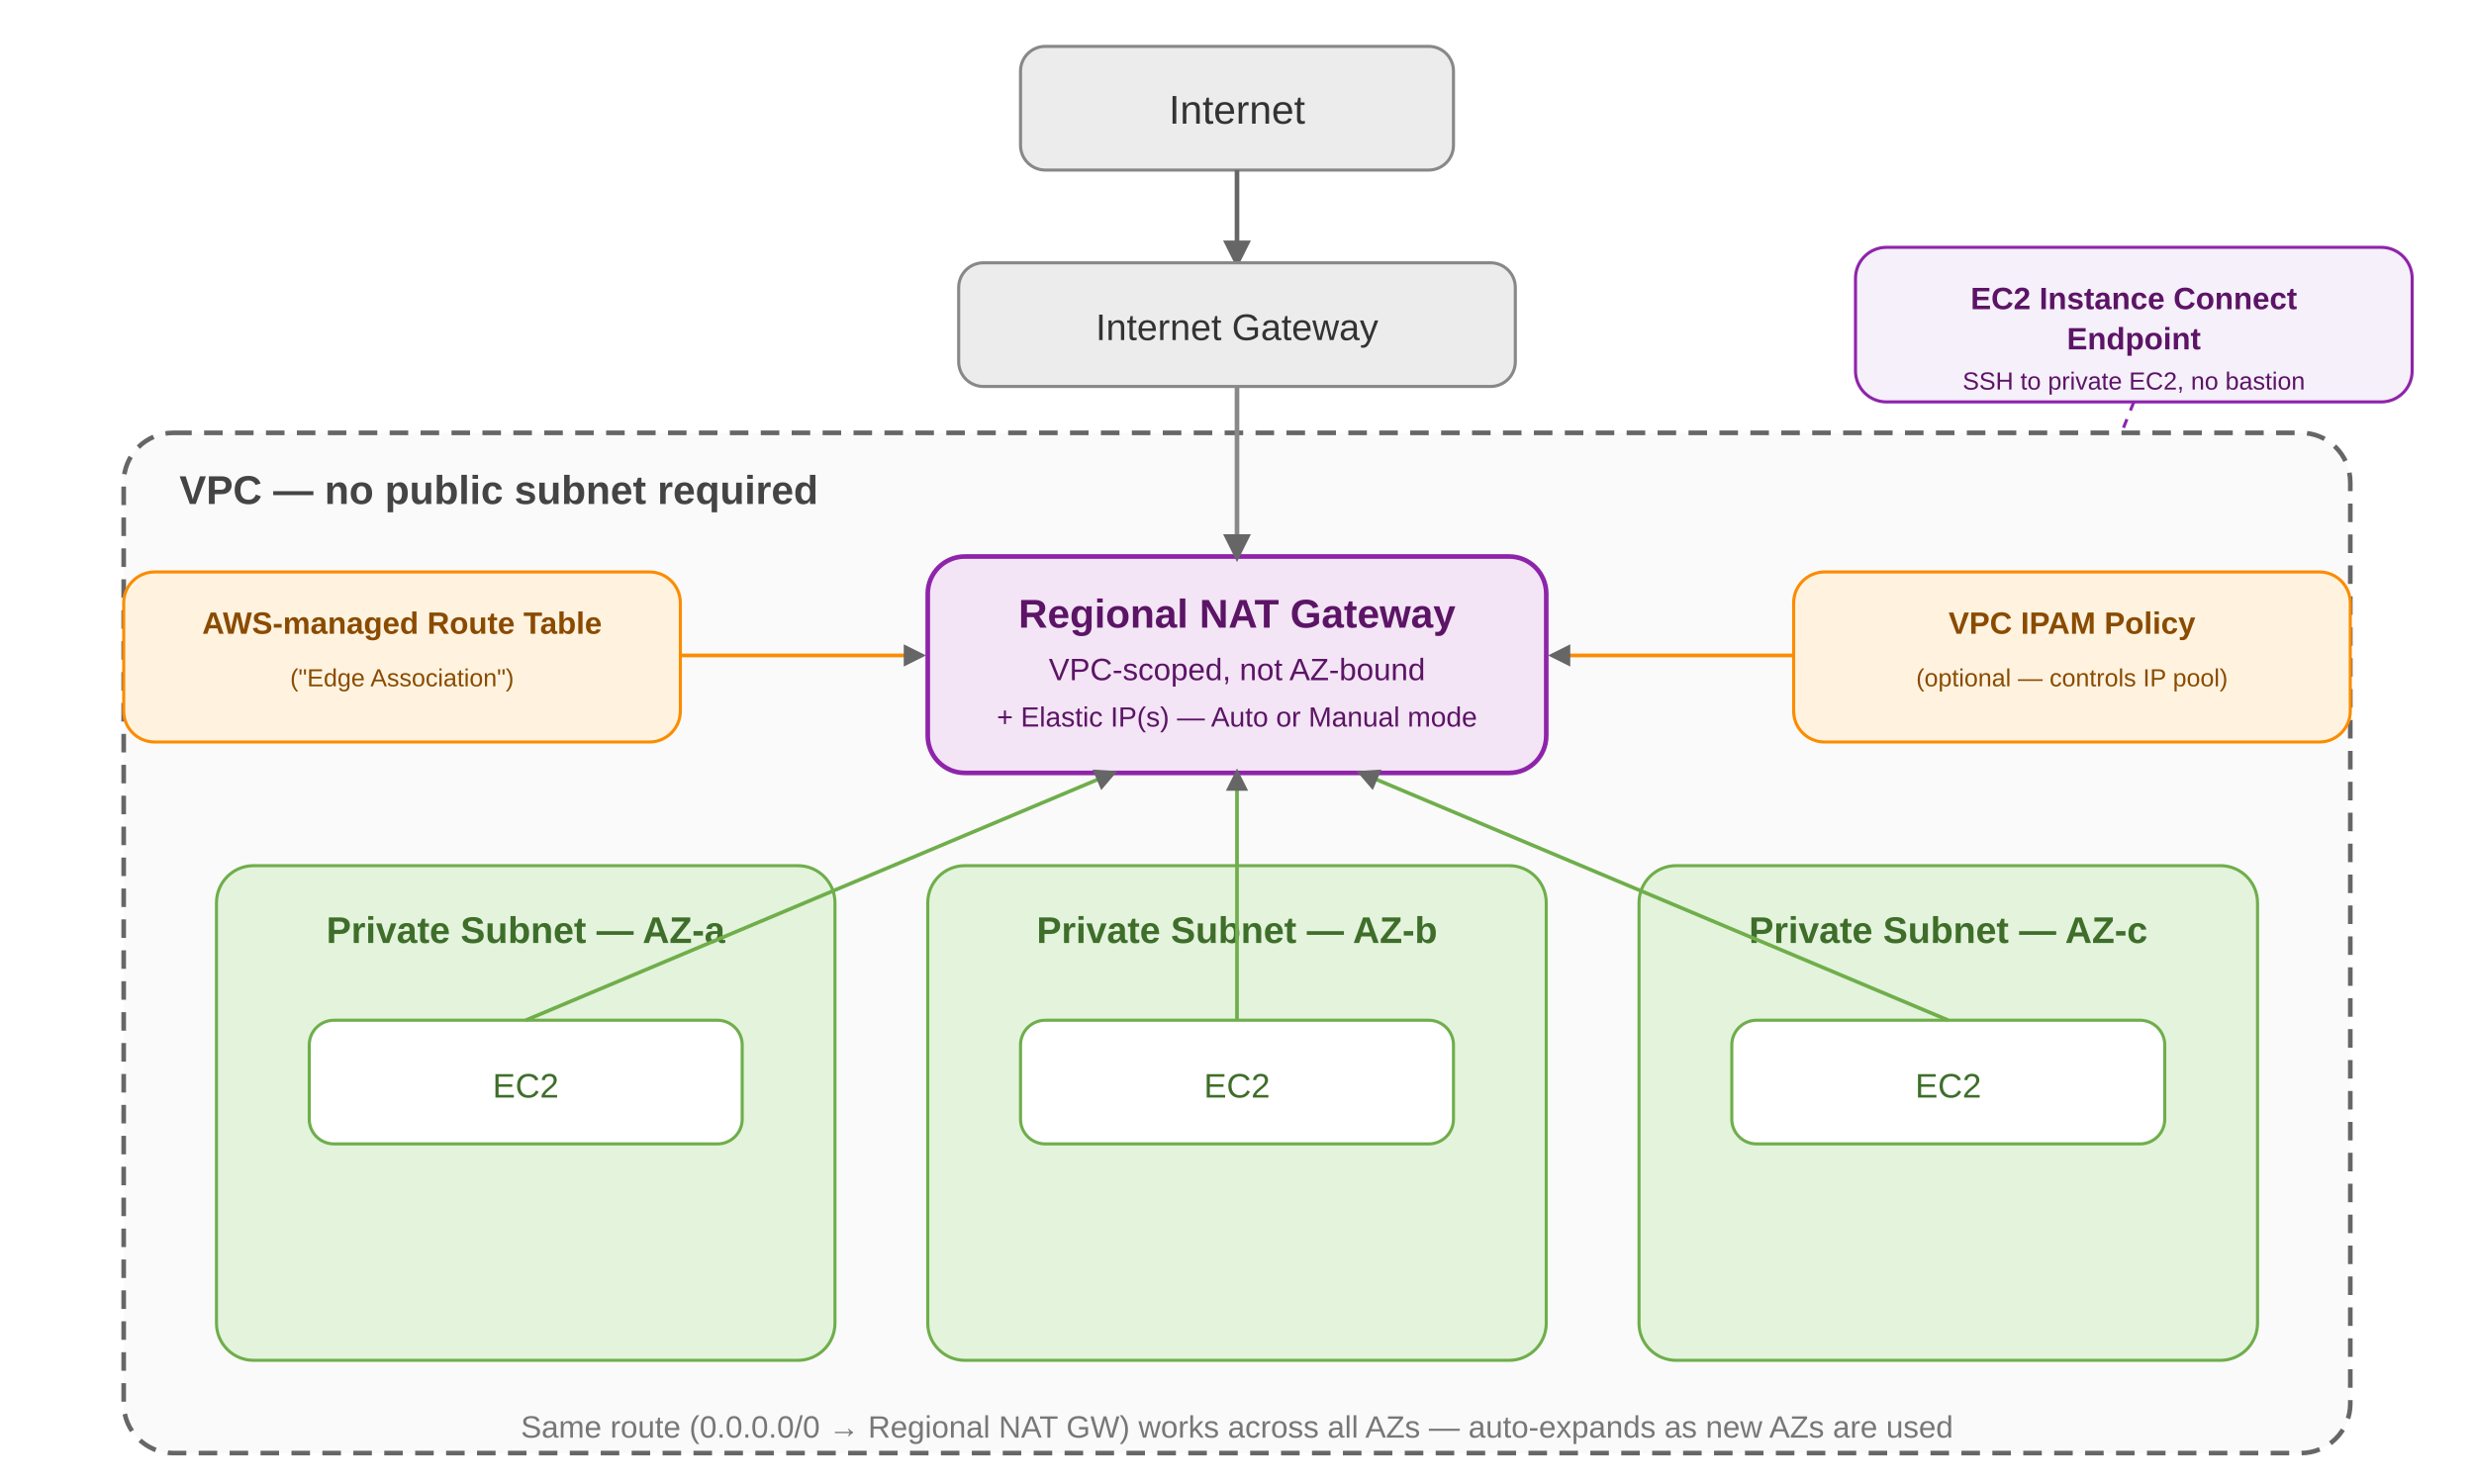
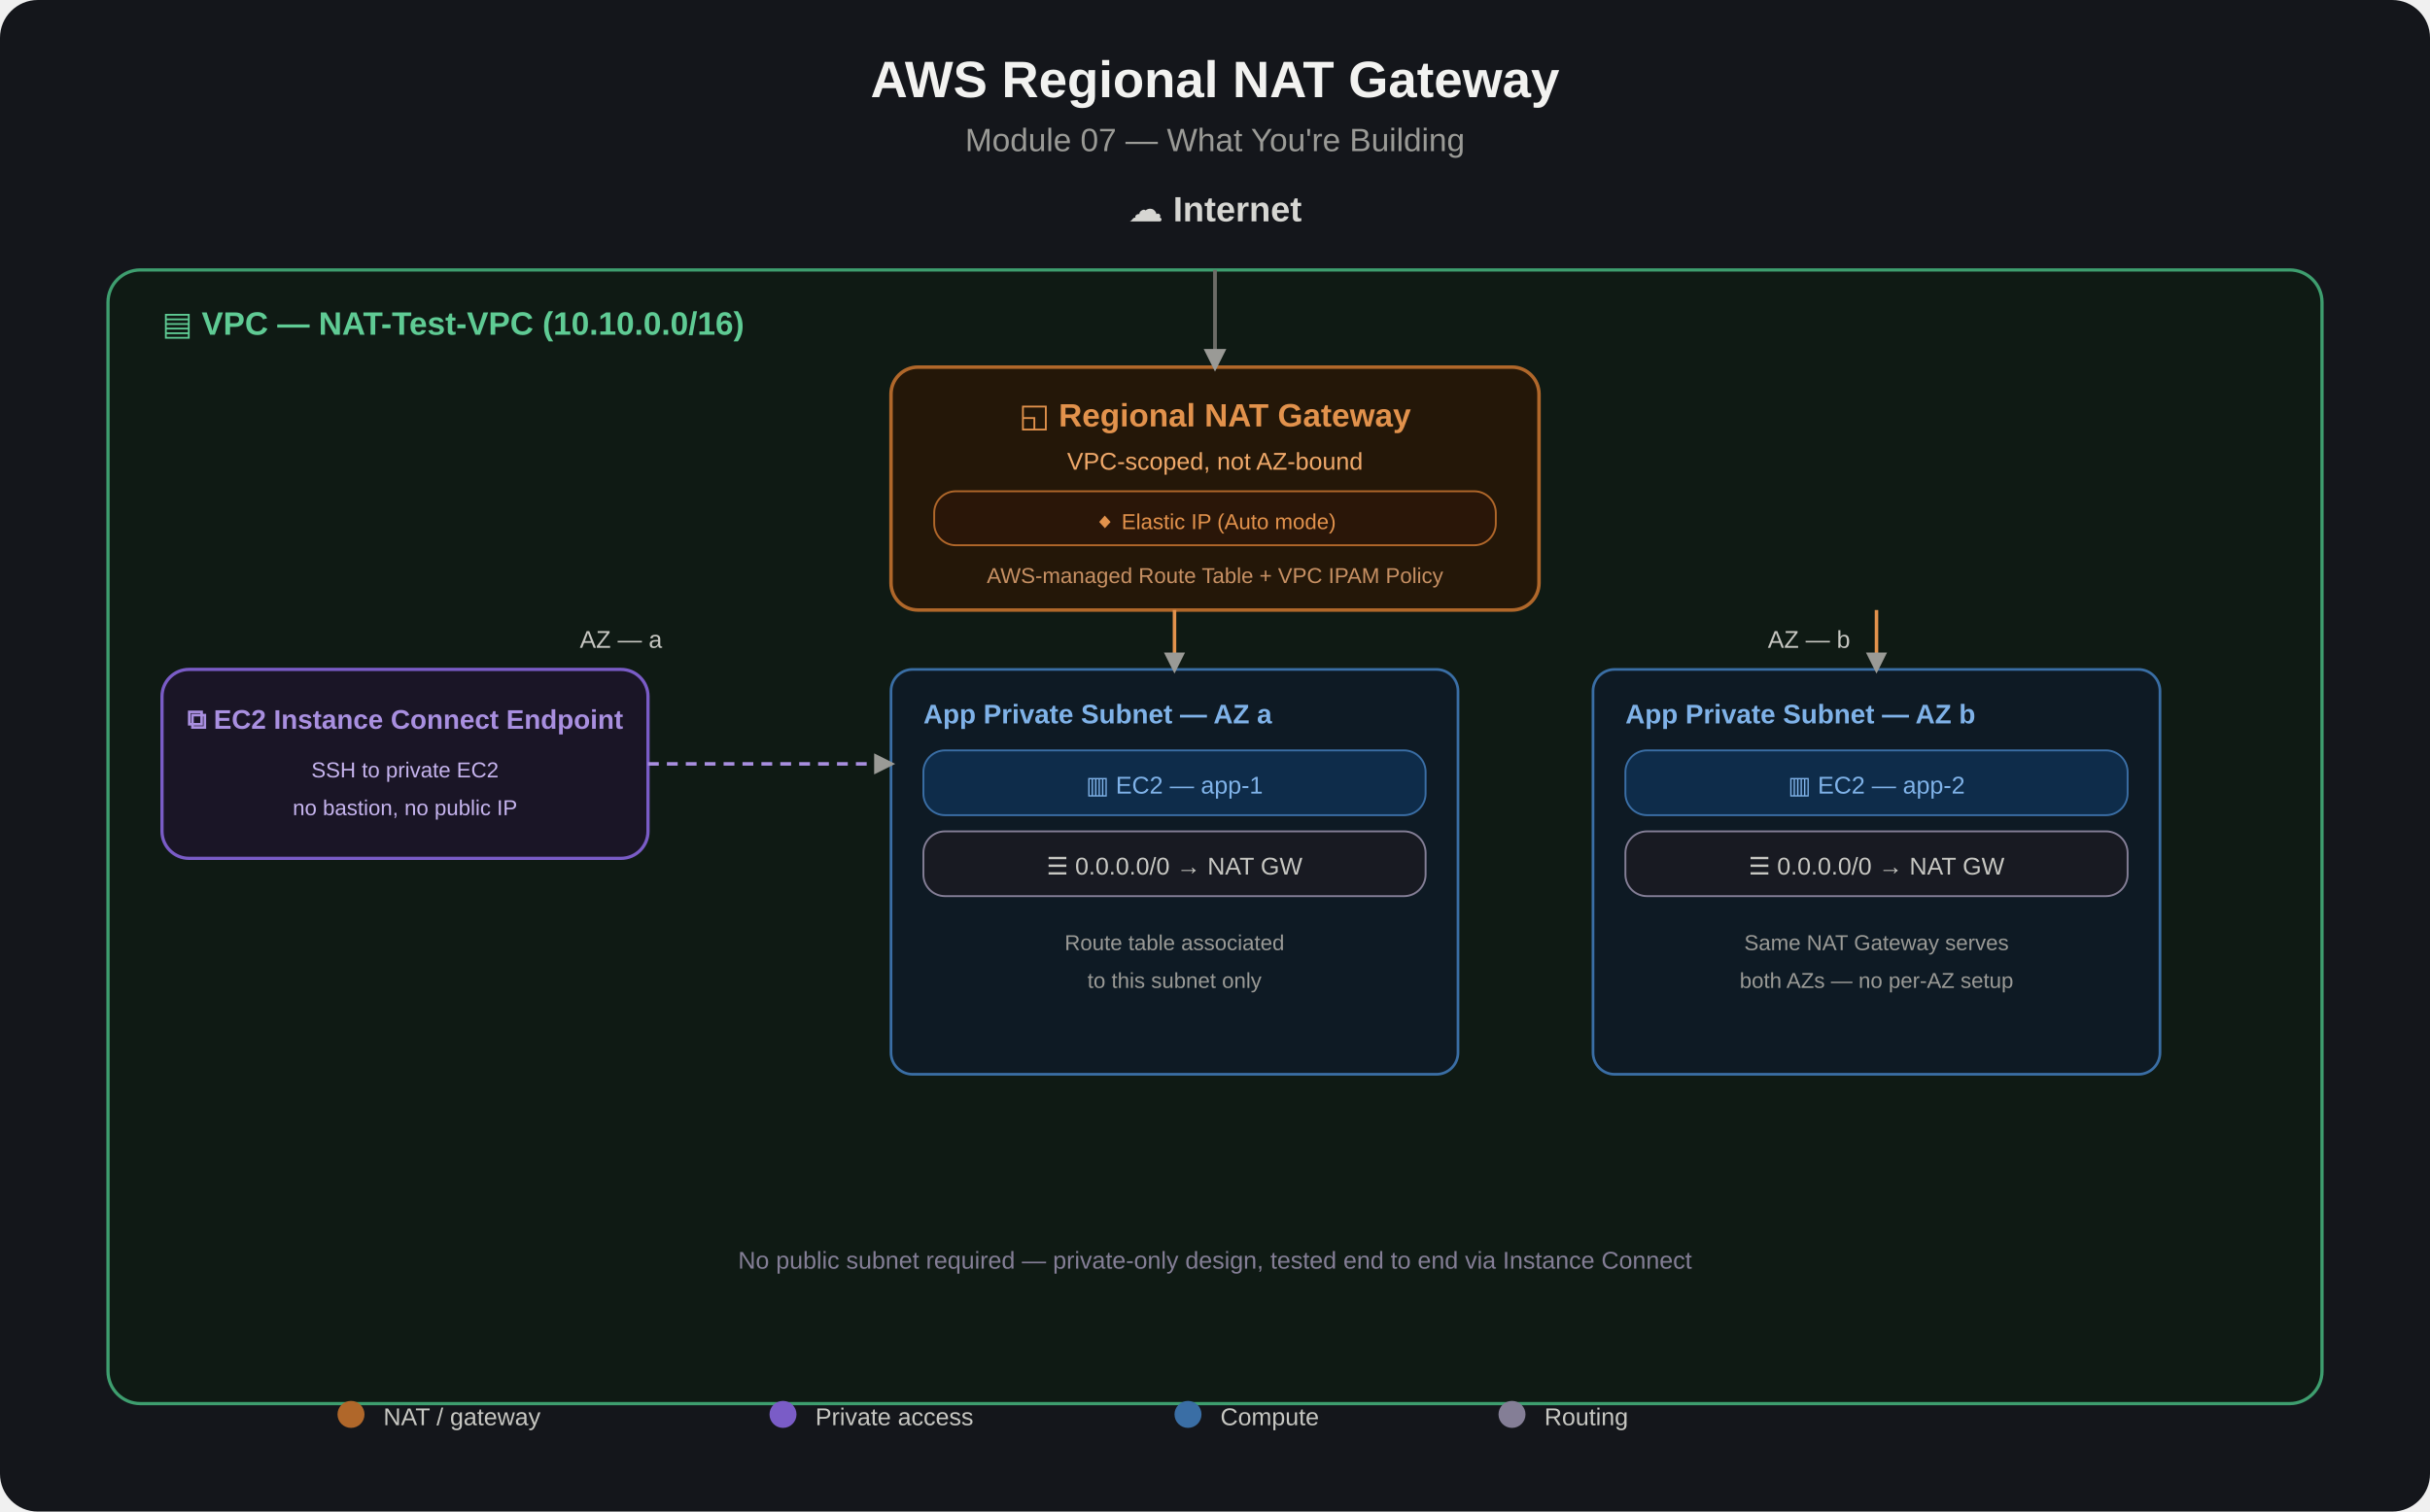
- <svg xmlns="http://www.w3.org/2000/svg" width="800" height="480" viewBox="0 0 800 480" font-family="Arial, Helvetica, sans-serif">
-   <rect width="800" height="480" fill="#ffffff" />
-   <rect x="330" y="15" width="140" height="40" rx="8" fill="#ECECEC" stroke="#888888" stroke-width="1" />
-   <text x="400" y="40" text-anchor="middle" font-size="13" fill="#333333">Internet</text>
-   <line x1="400" y1="55" x2="400" y2="85" stroke="#666666" stroke-width="1.5" marker-end="url(#arrow)" />
-   <rect x="310" y="85" width="180" height="40" rx="8" fill="#ECECEC" stroke="#888888" stroke-width="1" />
-   <text x="400" y="110" text-anchor="middle" font-size="12" fill="#333333">Internet Gateway</text>
-   <rect x="600" y="80" width="180" height="50" rx="10" fill="#F5F0FA" stroke="#8E24AA" stroke-width="1" />
-   <text x="690" y="100" text-anchor="middle" font-size="10" fill="#5C1466" font-weight="bold">EC2 Instance Connect</text>
-   <text x="690" y="113" text-anchor="middle" font-size="10" fill="#5C1466" font-weight="bold">Endpoint</text>
-   <text x="690" y="126" text-anchor="middle" font-size="8" fill="#5C1466">SSH to private EC2, no bastion</text>
-   <line x1="690" y1="130" x2="630" y2="280" stroke="#8E24AA" stroke-width="1" stroke-dasharray="3,3" marker-end="url(#arrow)" />
-   <rect x="40" y="140" width="720" height="330" rx="16" fill="#FAFAFA" stroke="#666666" stroke-width="1.5" stroke-dasharray="6,4" />
-   <text x="58" y="163" font-size="13" fill="#444444" font-weight="bold">VPC — no public subnet required</text>
-   <rect x="300" y="180" width="200" height="70" rx="12" fill="#F3E5F5" stroke="#8E24AA" stroke-width="1.5" />
-   <text x="400" y="203" text-anchor="middle" font-size="13" fill="#5C1466" font-weight="bold">Regional NAT Gateway</text>
-   <text x="400" y="220" text-anchor="middle" font-size="10" fill="#5C1466">VPC-scoped, not AZ-bound</text>
-   <text x="400" y="235" text-anchor="middle" font-size="9" fill="#5C1466">+ Elastic IP(s) — Auto or Manual mode</text>
-   <rect x="40" y="185" width="180" height="55" rx="10" fill="#FFF3E0" stroke="#FB8C00" stroke-width="1" />
-   <text x="130" y="205" text-anchor="middle" font-size="10" fill="#8A4B00" font-weight="bold">AWS-managed Route Table</text>
-   <text x="130" y="222" text-anchor="middle" font-size="8" fill="#8A4B00">("Edge Association")</text>
-   <line x1="220" y1="212" x2="298" y2="212" stroke="#FB8C00" stroke-width="1.2" marker-end="url(#arrow)" />
-   <rect x="580" y="185" width="180" height="55" rx="10" fill="#FFF3E0" stroke="#FB8C00" stroke-width="1" />
-   <text x="670" y="205" text-anchor="middle" font-size="10" fill="#8A4B00" font-weight="bold">VPC IPAM Policy</text>
-   <text x="670" y="222" text-anchor="middle" font-size="8" fill="#8A4B00">(optional — controls IP pool)</text>
-   <line x1="580" y1="212" x2="502" y2="212" stroke="#FB8C00" stroke-width="1.2" marker-end="url(#arrow)" />
-   <line x1="400" y1="125" x2="400" y2="180" stroke="#888888" stroke-width="1.5" marker-end="url(#arrow)" />
-   <rect x="70" y="280" width="200" height="160" rx="12" fill="#E3F3DC" stroke="#6FAE4B" stroke-width="1" />
-   <text x="170" y="305" text-anchor="middle" font-size="12" fill="#3E6E2A" font-weight="bold">Private Subnet — AZ-a</text>
-   <rect x="100" y="330" width="140" height="40" rx="8" fill="#ffffff" stroke="#6FAE4B" stroke-width="1" />
-   <text x="170" y="355" text-anchor="middle" font-size="11" fill="#3E6E2A">EC2</text>
-   <rect x="300" y="280" width="200" height="160" rx="12" fill="#E3F3DC" stroke="#6FAE4B" stroke-width="1" />
-   <text x="400" y="305" text-anchor="middle" font-size="12" fill="#3E6E2A" font-weight="bold">Private Subnet — AZ-b</text>
-   <rect x="330" y="330" width="140" height="40" rx="8" fill="#ffffff" stroke="#6FAE4B" stroke-width="1" />
-   <text x="400" y="355" text-anchor="middle" font-size="11" fill="#3E6E2A">EC2</text>
-   <rect x="530" y="280" width="200" height="160" rx="12" fill="#E3F3DC" stroke="#6FAE4B" stroke-width="1" />
-   <text x="630" y="305" text-anchor="middle" font-size="12" fill="#3E6E2A" font-weight="bold">Private Subnet — AZ-c</text>
-   <rect x="560" y="330" width="140" height="40" rx="8" fill="#ffffff" stroke="#6FAE4B" stroke-width="1" />
-   <text x="630" y="355" text-anchor="middle" font-size="11" fill="#3E6E2A">EC2</text>
-   <line x1="170" y1="330" x2="360" y2="250" stroke="#6FAE4B" stroke-width="1.2" marker-end="url(#arrow)" />
-   <line x1="400" y1="330" x2="400" y2="250" stroke="#6FAE4B" stroke-width="1.2" marker-end="url(#arrow)" />
-   <line x1="630" y1="330" x2="440" y2="250" stroke="#6FAE4B" stroke-width="1.2" marker-end="url(#arrow)" />
-   <text x="400" y="465" text-anchor="middle" font-size="10" fill="#777777">Same route (0.0.0.0/0 → Regional NAT GW) works across all AZs — auto-expands as new AZs are used</text>
+ <svg xmlns="http://www.w3.org/2000/svg" width="900" height="560" viewBox="0 0 900 560" font-family="Arial, Helvetica, sans-serif">
+   <rect width="900" height="560" rx="14" fill="#14161B" />
+   <text x="450" y="36" text-anchor="middle" font-size="19" font-weight="bold" fill="#F2F2F0">AWS Regional NAT Gateway</text>
+   <text x="450" y="56" text-anchor="middle" font-size="12" fill="#9A9A96">Module 07 — What You're Building</text>
+   <text x="450" y="82" text-anchor="middle" font-size="13" font-weight="bold" fill="#D6D6D2">☁ Internet</text>
+   <rect x="40" y="100" width="820" height="420" rx="12" fill="#0F1A14" stroke="#3E9E6F" stroke-width="1.2" />
+   <text x="60" y="124" font-size="12" font-weight="bold" fill="#5FCB94">▤ VPC — NAT-Test-VPC (10.10.0.0/16)</text>
+   <rect x="330" y="136" width="240" height="90" rx="10" fill="#241708" stroke="#B0672A" stroke-width="1.3" />
+   <text x="450" y="158" text-anchor="middle" font-size="12" font-weight="bold" fill="#E2924C">◱ Regional NAT Gateway</text>
+   <text x="450" y="174" text-anchor="middle" font-size="9" fill="#F0A96A">VPC-scoped, not AZ-bound</text>
+   <rect x="346" y="182" width="208" height="20" rx="8" fill="#2A1608" stroke="#B0672A" stroke-width="0.7" />
+   <text x="450" y="196" text-anchor="middle" font-size="8" fill="#E2924C">◆ Elastic IP (Auto mode)</text>
+   <text x="450" y="216" text-anchor="middle" font-size="8" fill="#C79063">AWS-managed Route Table + VPC IPAM Policy</text>
+   <line x1="450" y1="100" x2="450" y2="136" stroke="#6B6B66" stroke-width="1.4" marker-end="url(#arrow)" />
+   <rect x="60" y="248" width="180" height="70" rx="10" fill="#1A1526" stroke="#7A5CC7" stroke-width="1.2" />
+   <text x="150" y="270" text-anchor="middle" font-size="10" font-weight="bold" fill="#A98FE0">⧉ EC2 Instance Connect Endpoint</text>
+   <text x="150" y="288" text-anchor="middle" font-size="8" fill="#C6B4EE">SSH to private EC2</text>
+   <text x="150" y="302" text-anchor="middle" font-size="8" fill="#C6B4EE">no bastion, no public IP</text>
+   <text x="230" y="240" text-anchor="middle" font-size="9" fill="#C7C7C2">AZ — a</text>
+   <rect x="330" y="248" width="210" height="150" rx="8" fill="#0E1A24" stroke="#3A6EA5" stroke-width="1" />
+   <text x="342" y="268" font-size="10" font-weight="bold" fill="#7FB2E8">App Private Subnet — AZ a</text>
+   <rect x="342" y="278" width="186" height="24" rx="8" fill="#0E2C4A" stroke="#3A6EA5" stroke-width="0.7" />
+   <text x="435" y="294" text-anchor="middle" font-size="9" fill="#7FB2E8">▥ EC2 — app-1</text>
+   <rect x="342" y="308" width="186" height="24" rx="8" fill="#181A22" stroke="#847E96" stroke-width="0.7" />
+   <text x="435" y="324" text-anchor="middle" font-size="9" fill="#C7C7C2">☰ 0.0.0.0/0 → NAT GW</text>
+   <text x="435" y="352" text-anchor="middle" font-size="8" fill="#9A9A96">Route table associated</text>
+   <text x="435" y="366" text-anchor="middle" font-size="8" fill="#9A9A96">to this subnet only</text>
+   <text x="670" y="240" text-anchor="middle" font-size="9" fill="#C7C7C2">AZ — b</text>
+   <rect x="590" y="248" width="210" height="150" rx="8" fill="#0E1A24" stroke="#3A6EA5" stroke-width="1" />
+   <text x="602" y="268" font-size="10" font-weight="bold" fill="#7FB2E8">App Private Subnet — AZ b</text>
+   <rect x="602" y="278" width="186" height="24" rx="8" fill="#0E2C4A" stroke="#3A6EA5" stroke-width="0.7" />
+   <text x="695" y="294" text-anchor="middle" font-size="9" fill="#7FB2E8">▥ EC2 — app-2</text>
+   <rect x="602" y="308" width="186" height="24" rx="8" fill="#181A22" stroke="#847E96" stroke-width="0.7" />
+   <text x="695" y="324" text-anchor="middle" font-size="9" fill="#C7C7C2">☰ 0.0.0.0/0 → NAT GW</text>
+   <text x="695" y="352" text-anchor="middle" font-size="8" fill="#9A9A96">Same NAT Gateway serves</text>
+   <text x="695" y="366" text-anchor="middle" font-size="8" fill="#9A9A96">both AZs — no per-AZ setup</text>
+   <line x1="240" y1="283" x2="330" y2="283" stroke="#A98FE0" stroke-width="1.3" stroke-dasharray="4,3" marker-end="url(#arrow)" />
+   <line x1="435" y1="226" x2="435" y2="248" stroke="#E2924C" stroke-width="1.3" marker-end="url(#arrow)" />
+   <line x1="695" y1="226" x2="695" y2="248" stroke="#E2924C" stroke-width="1.3" marker-end="url(#arrow)" />
+   <text x="450" y="470" text-anchor="middle" font-size="9" fill="#847E96">No public subnet required — private-only design, tested end to end via Instance Connect</text>
+   <circle cx="130" cy="524" r="5" fill="#B0672A" />
+   <text x="142" y="528" font-size="9" fill="#C7C7C2">NAT / gateway</text>
+   <circle cx="290" cy="524" r="5" fill="#7A5CC7" />
+   <text x="302" y="528" font-size="9" fill="#C7C7C2">Private access</text>
+   <circle cx="440" cy="524" r="5" fill="#3A6EA5" />
+   <text x="452" y="528" font-size="9" fill="#C7C7C2">Compute</text>
+   <circle cx="560" cy="524" r="5" fill="#847E96" />
+   <text x="572" y="528" font-size="9" fill="#C7C7C2">Routing</text>
  <defs>
    <marker id="arrow" viewBox="0 0 10 10" refX="8" refY="5" markerWidth="6" markerHeight="6" orient="auto-start-reverse">
-       <path d="M0,0 L10,5 L0,10 Z" fill="#666666" />
+       <path d="M0,0 L10,5 L0,10 Z" fill="#9A9A96" />
    </marker>
  </defs>
</svg>
